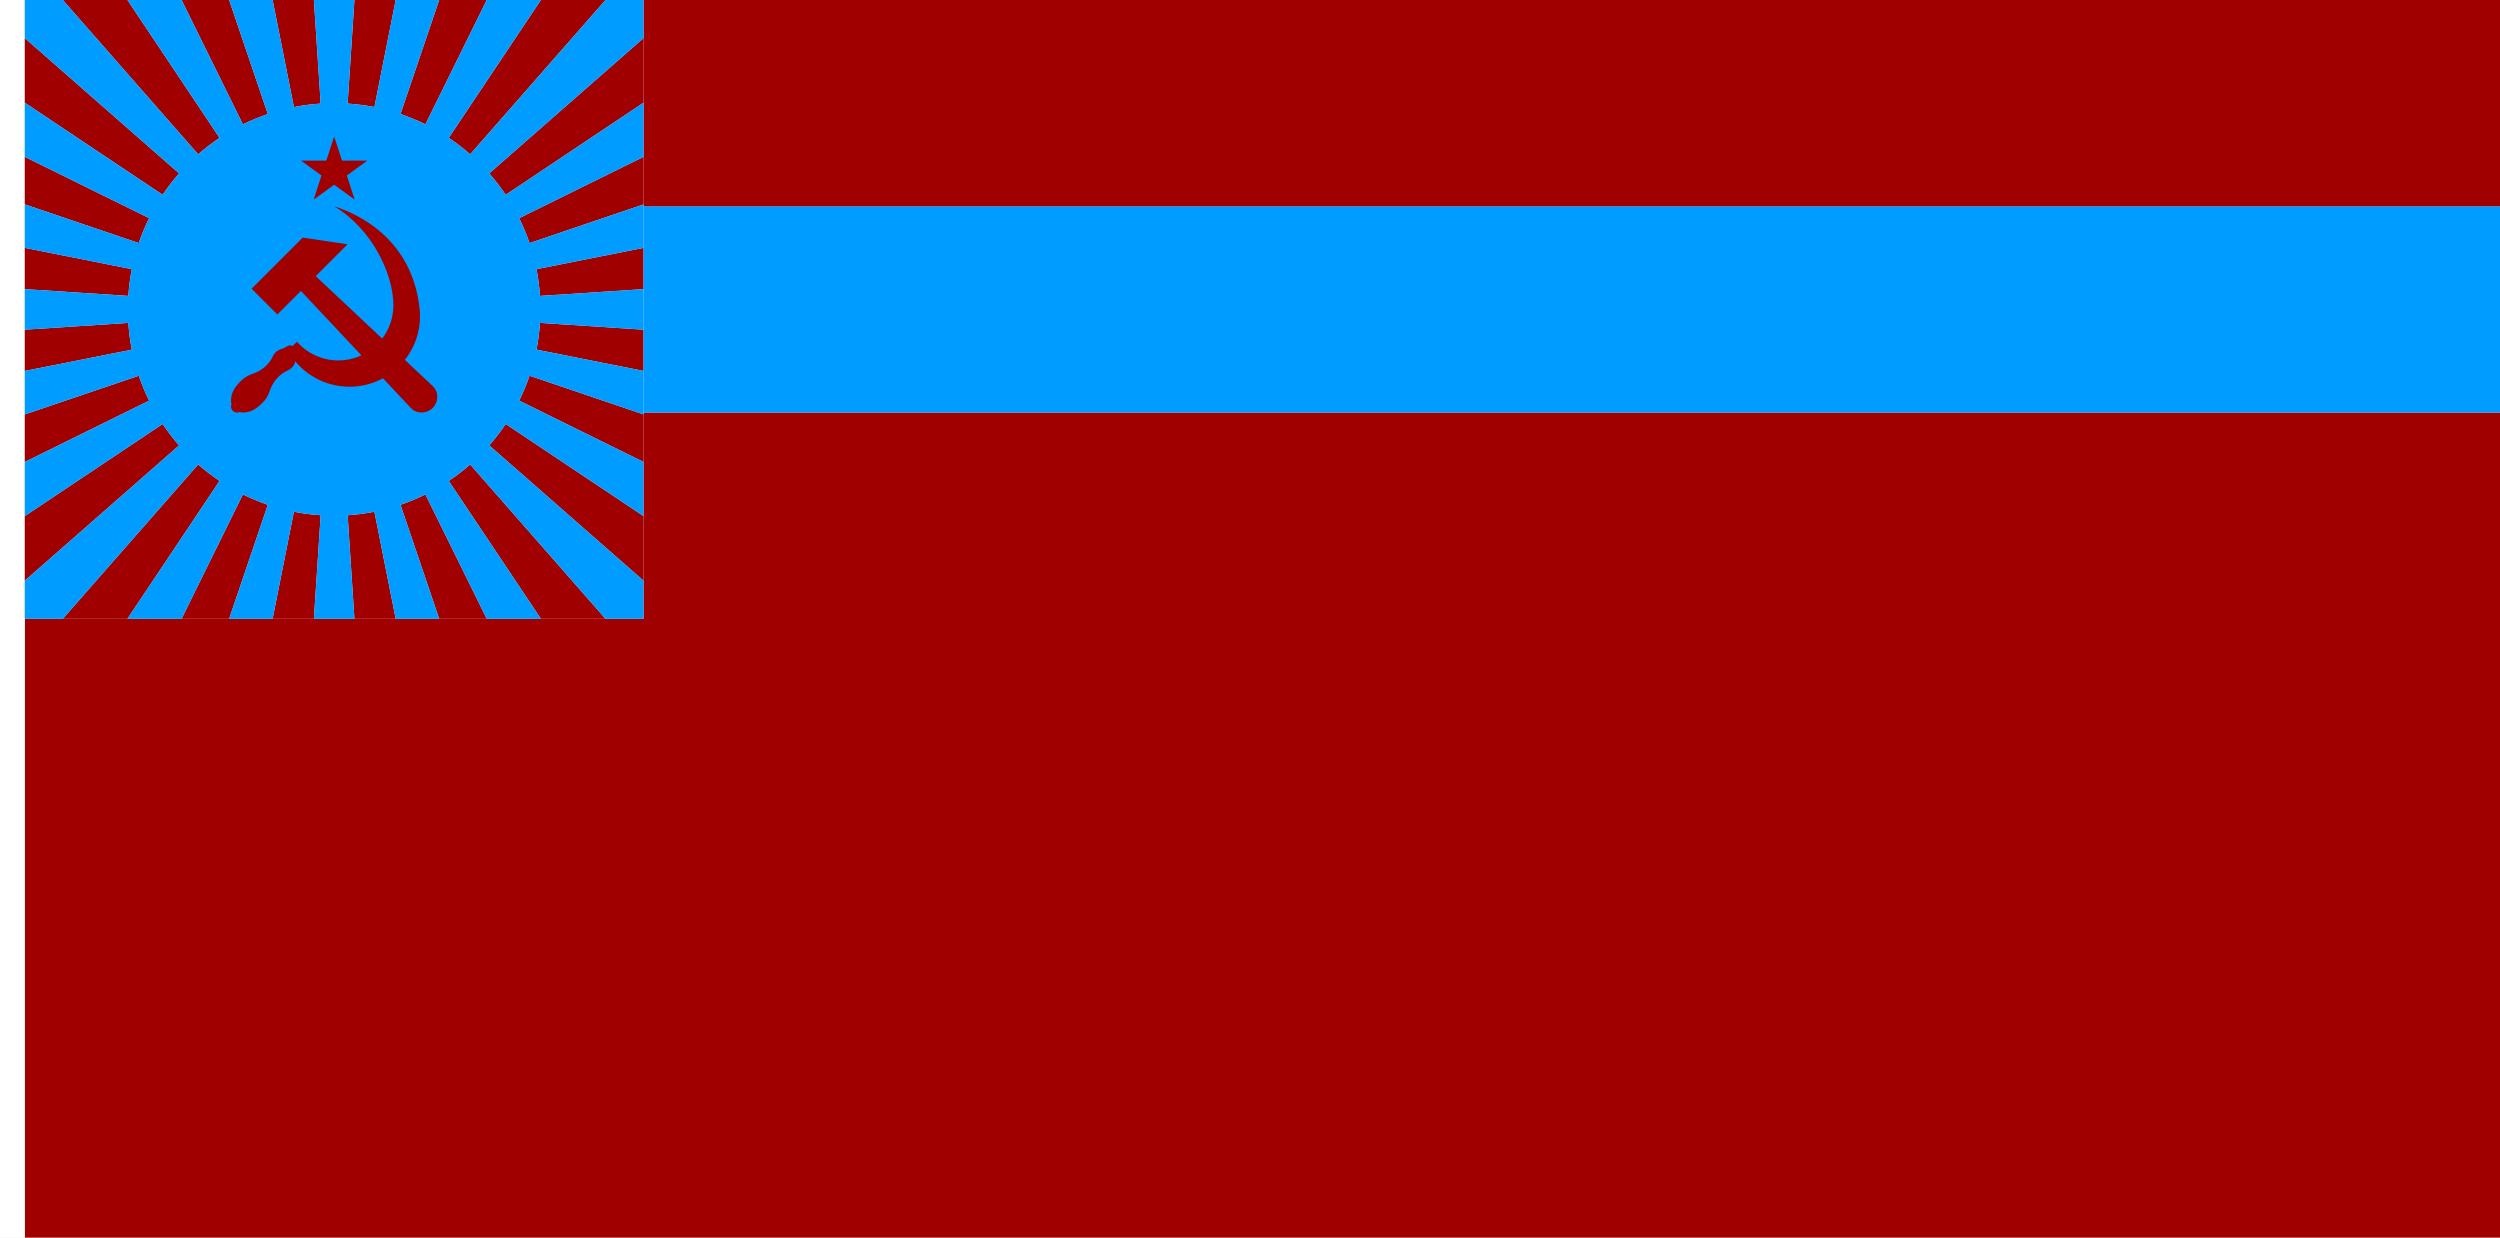
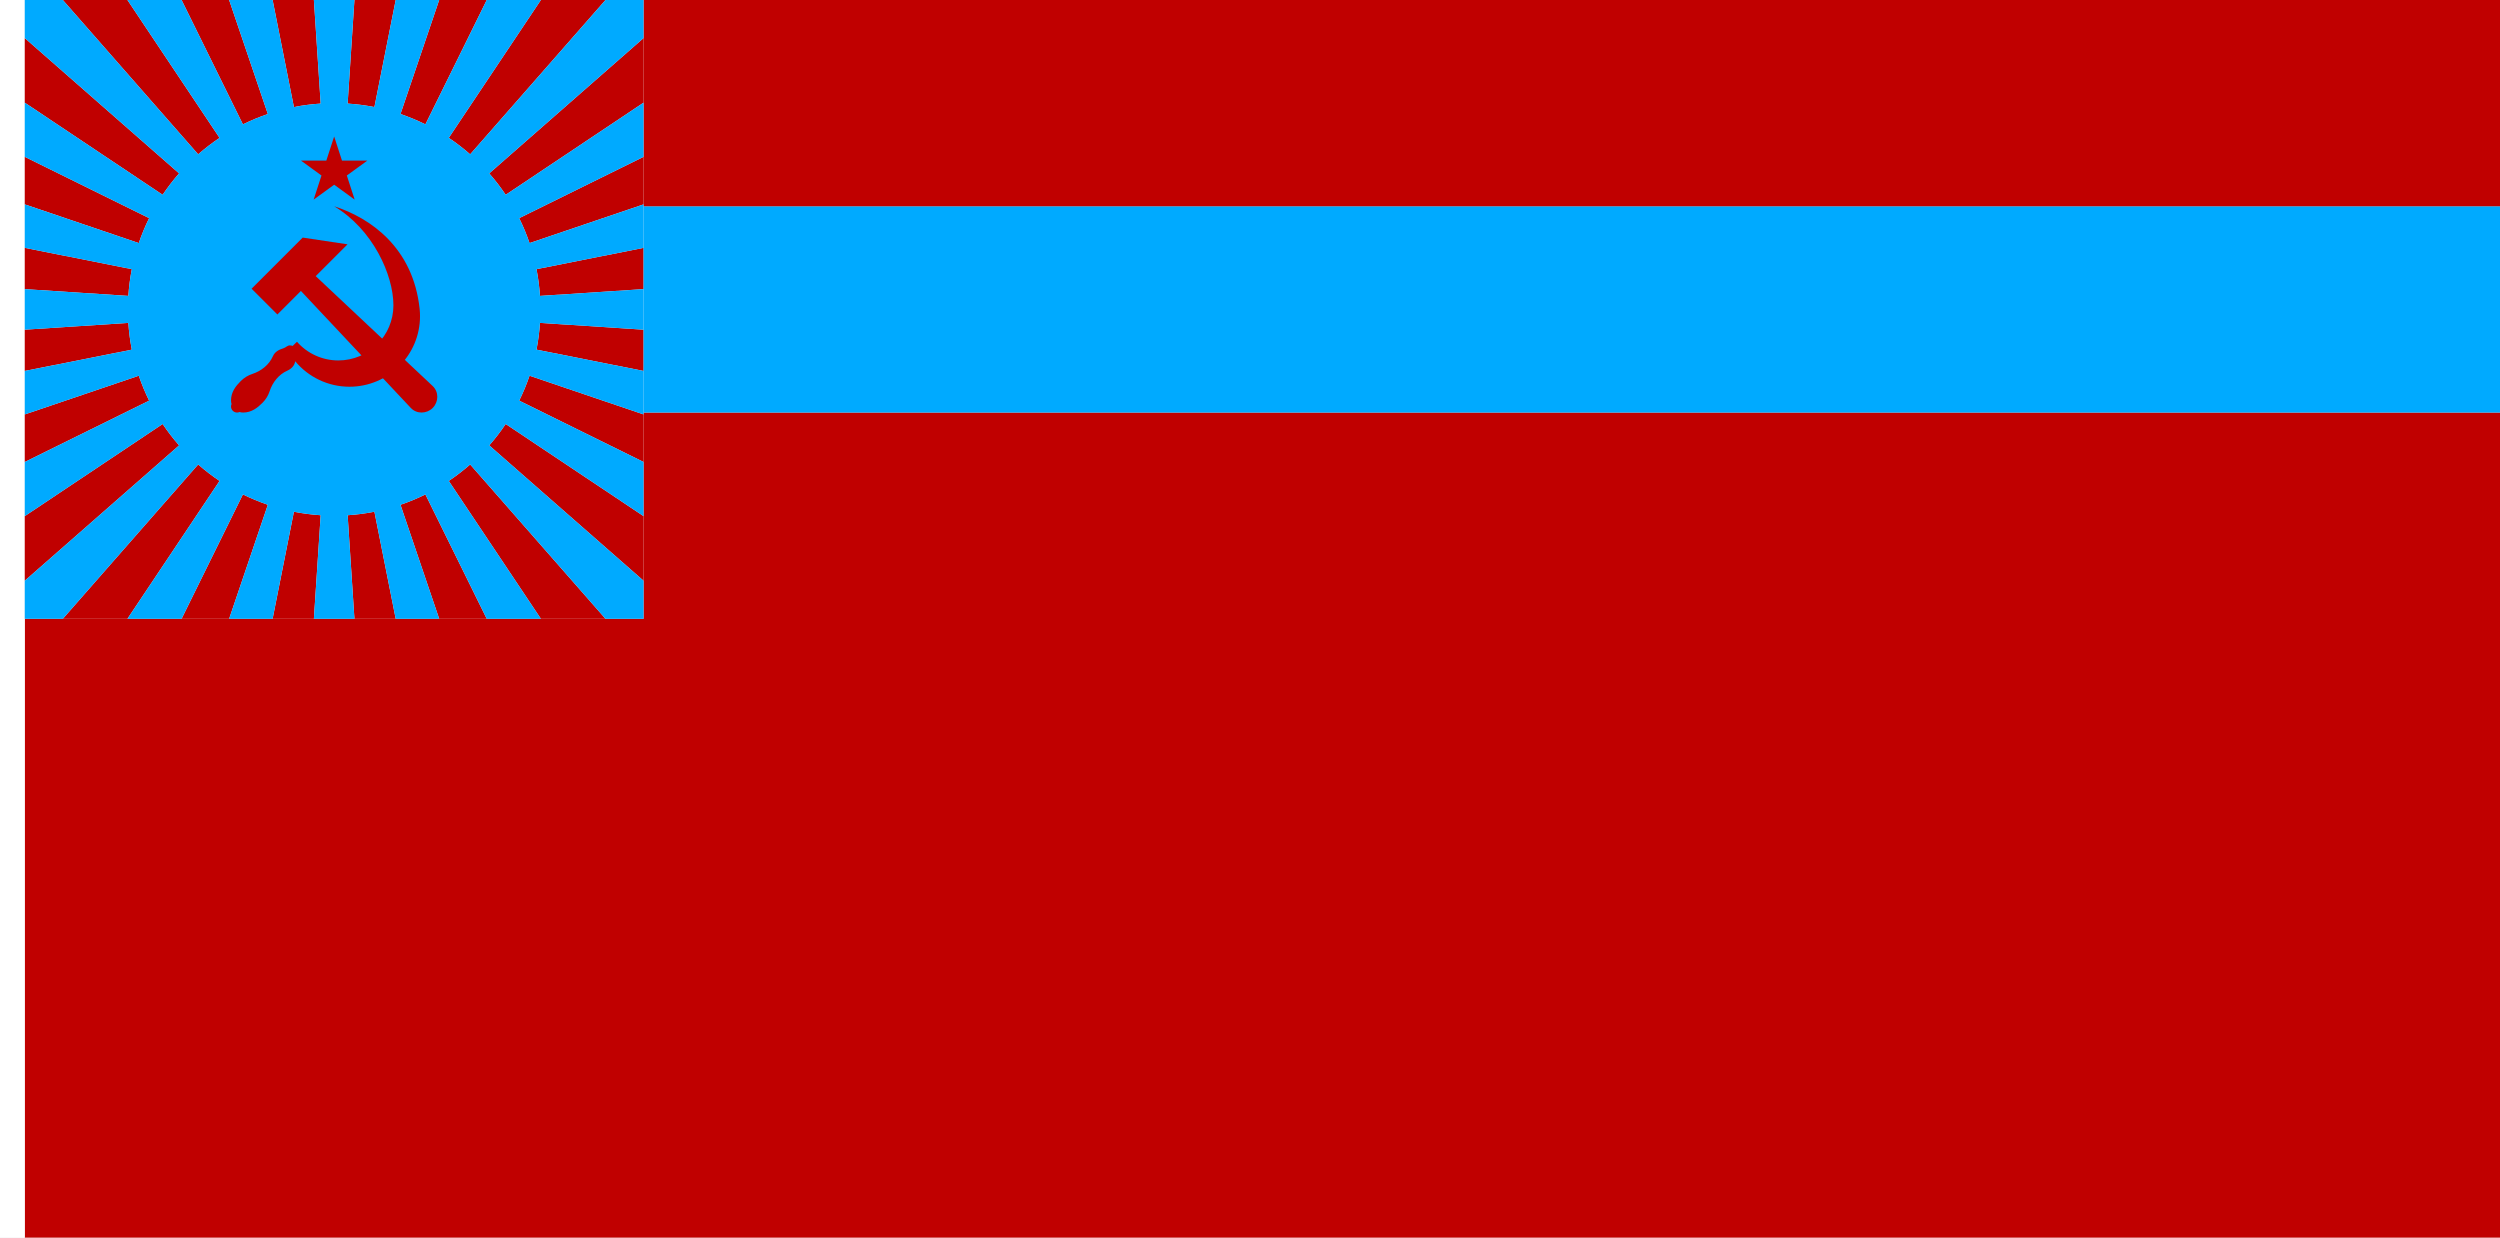
<svg xmlns="http://www.w3.org/2000/svg" width="3636" height="1800" viewBox="0 0 962.025 476.25" version="1.1" id="svg8">
  <defs id="defs2" />
  <g id="layer1" transform="translate(112.3345,-299.2679)">
-     <path style="fill:#a00000;fill-opacity:1;stroke:none;stroke-width:0.686px;stroke-linecap:butt;stroke-linejoin:miter;stroke-opacity:1" d="m 849.69,458.018 10e-6,317.5 h -952.5 v -238.125 h 238.125 v -79.375 z" id="path841" />
+     <path style="fill:#c00000;fill-opacity:1;stroke:none;stroke-width:0.686px;stroke-linecap:butt;stroke-linejoin:miter;stroke-opacity:1" d="m 849.69,458.018 10e-6,317.5 h -952.5 v -238.125 h 238.125 v -79.375 z" id="path841" />
    <path style="fill:#ffffff;fill-opacity:1;stroke:none;stroke-width:0.512px;stroke-linecap:butt;stroke-linejoin:miter;stroke-opacity:1" d="m -102.81,299.268 h -9.525 v 476.25 h 9.525 z" id="path1079" />
-     <path style="fill:#a00000;fill-opacity:1;stroke:none;stroke-width:0.917px;stroke-linecap:butt;stroke-linejoin:miter;stroke-opacity:1" d="M 91.361,0 288.205,224.457 c 9.825,-8.623 20.215,-16.618 31.113,-23.914 L 185.32,0 Z m 172.723,0 89.209,180.898 c 11.677,-5.77 23.775,-10.819 36.25,-15.053 L 333.246,0 Z m 132.406,0 30.975,155.727 c 12.701,-2.512 25.691,-4.216 38.914,-5.07 L 456.504,0 Z m 119.006,0 -9.875,150.656 c 13.223,0.854 26.213,2.558 38.914,5.07 L 575.51,0 Z m 123.258,0 -56.297,165.846 c 12.475,4.234 24.573,9.283 36.25,15.053 L 707.916,0 Z M 786.68,0 652.682,200.543 c 10.898,7.296 21.288,15.291 31.113,23.914 L 880.639,0 Z M 36,55.361 v 93.959 l 200.543,133.998 c 7.296,-10.898 15.291,-21.288 23.914,-31.113 z m 900,0 -224.459,196.844 c 8.623,9.825 16.619,20.215 23.916,31.113 L 936,149.32 Z M 36,228.084 v 69.162 l 165.846,56.297 c 4.234,-12.475 9.283,-24.573 15.053,-36.25 z m 900,0 -180.898,89.209 c 5.77,11.677 10.819,23.775 15.053,36.25 L 936,297.246 Z M 36,360.49 v 60.014 l 150.656,9.875 c 0.854,-13.223 2.558,-26.213 5.07,-38.914 z m 900,0 -155.727,30.975 c 2.512,12.701 4.216,25.691 5.07,38.914 L 936,420.504 Z M 186.656,469.621 36,479.496 v 60.014 l 155.727,-30.975 c -2.512,-12.701 -4.216,-25.691 -5.07,-38.914 z m 598.688,0 c -0.854,13.223 -2.558,26.213 -5.07,38.914 L 936,539.51 V 479.496 Z M 201.846,546.457 36,602.754 v 69.162 l 180.898,-89.209 c -5.77,-11.677 -10.819,-23.775 -15.053,-36.25 z m 568.309,0 c -4.234,12.475 -9.283,24.573 -15.053,36.25 L 936,671.916 V 602.754 Z M 236.543,616.682 36,750.68 v 93.959 L 260.459,647.795 c -8.623,-9.825 -16.619,-20.215 -23.916,-31.113 z m 498.914,0 c -7.297,10.898 -15.293,21.288 -23.916,31.113 L 936,844.639 V 750.68 Z M 288.205,675.541 91.361,900 H 185.32 L 319.318,699.457 c -10.899,-7.297 -21.288,-15.292 -31.113,-23.916 z m 395.59,0 c -9.826,8.624 -20.215,16.619 -31.113,23.916 L 786.68,900 h 93.959 z M 353.293,719.102 264.084,900 h 69.162 l 56.297,-165.846 c -12.475,-4.234 -24.573,-9.283 -36.25,-15.053 z m 265.414,0 c -11.677,5.77 -23.775,10.819 -36.25,15.053 L 638.754,900 h 69.162 z M 427.465,744.273 396.49,900 h 60.014 l 9.875,-150.656 c -13.223,-0.854 -26.213,-2.558 -38.914,-5.07 z m 117.07,0 c -12.701,2.512 -25.691,4.216 -38.914,5.07 L 515.496,900 h 60.014 z" transform="matrix(0.2645833,0,0,0.2645833,-112.3345,299.2679)" id="path829" />
-     <path style="fill:#009cff;fill-opacity:1;stroke:none;stroke-width:0.28px;stroke-linecap:butt;stroke-linejoin:miter;stroke-opacity:1" d="m 849.69,378.643 v 79.375 h -714.375 v -79.375 z" id="path831" />
-     <path id="path833" d="m 849.69,378.643 v -79.375 h -714.375 v 79.375 z" style="fill:#a00000;fill-opacity:1;stroke:none;stroke-width:0.28px;stroke-linecap:butt;stroke-linejoin:miter;stroke-opacity:1" />
-     <path style="opacity:1;fill:#009cff;fill-opacity:1;fill-rule:nonzero;stroke:none;stroke-width:14.108;stroke-linecap:butt;stroke-linejoin:bevel;stroke-miterlimit:4;stroke-dasharray:none;stroke-dashoffset:0;stroke-opacity:1;paint-order:normal" d="m 456.504,0 9.875,150.656 c -13.223,0.854 -26.213,2.558 -38.914,5.07 L 396.49,0 h -63.244 l 56.297,165.846 c -12.475,4.234 -24.573,9.283 -36.25,15.053 L 264.084,0 h -78.764 l 133.998,200.543 c -10.898,7.296 -21.288,15.291 -31.113,23.914 L 91.361,0 H 36 L 36,55.361 260.457,252.205 c -8.623,9.825 -16.618,20.215 -23.914,31.113 L 36,149.32 v 78.764 l 180.898,89.209 c -5.77,11.677 -10.819,23.775 -15.053,36.25 L 36,297.246 v 63.244 l 155.727,30.975 c -2.512,12.701 -4.216,25.691 -5.07,38.914 L 36,420.504 v 58.992 l 150.656,-9.875 c 0.854,13.223 2.558,26.213 5.07,38.914 L 36,539.51 v 63.244 l 165.846,-56.297 c 4.234,12.475 9.283,24.573 15.053,36.25 L 36,671.916 v 78.764 L 236.543,616.682 c 7.297,10.898 15.293,21.288 23.916,31.113 L 36,844.639 36,900 91.361,900 288.205,675.541 c 9.826,8.624 20.215,16.619 31.113,23.916 L 185.32,900 h 78.764 l 89.209,-180.898 c 11.677,5.77 23.775,10.819 36.25,15.053 L 333.246,900 h 63.244 l 30.975,-155.727 c 12.701,2.512 25.691,4.216 38.914,5.07 L 456.504,900 h 58.992 l -9.875,-150.656 c 13.223,-0.854 26.213,-2.558 38.914,-5.07 L 575.51,900 h 63.244 L 582.457,734.154 c 12.475,-4.234 24.573,-9.283 36.25,-15.053 L 707.916,900 h 78.764 L 652.682,699.457 c 10.899,-7.297 21.288,-15.292 31.113,-23.916 L 880.639,900 l 55.361,-2e-5 L 936,844.639 711.541,647.795 c 8.623,-9.825 16.619,-20.215 23.916,-31.113 L 936,750.68 V 671.916 L 755.102,582.707 c 5.77,-11.677 10.819,-23.775 15.053,-36.25 L 936,602.754 V 539.51 L 780.273,508.535 c 2.512,-12.701 4.216,-25.691 5.07,-38.914 L 936,479.496 v -58.992 l -150.656,9.875 c -0.854,-13.223 -2.558,-26.213 -5.07,-38.914 L 936,360.49 v -63.244 l -165.846,56.297 c -4.234,-12.475 -9.283,-24.573 -15.053,-36.25 L 936,228.084 V 149.32 L 735.457,283.318 c -7.297,-10.898 -15.293,-21.288 -23.916,-31.113 L 936,55.361 936,0 H 880.639 L 683.795,224.457 c -9.825,-8.623 -20.215,-16.618 -31.113,-23.914 L 786.68,0 h -78.764 l -89.209,180.898 c -11.677,-5.77 -23.775,-10.819 -36.25,-15.053 L 638.754,0 h -63.244 l -30.975,155.727 c -12.701,-2.512 -25.691,-4.216 -38.914,-5.07 L 515.496,0 Z" transform="matrix(0.2645833,0,0,0.2645833,-112.3345,299.2679)" id="path835" />
-     <g transform="matrix(0.6666667,0,0,0.6666667,-21.04067,119.5997)" id="g7866" style="fill:#ffc000;fill-opacity:1">
-       <path id="path840" d="m 55.94,388.565 c 22.256,13.256 34.193,39.496 34.203,57.162 0.01,17.581 -14.253,31.844 -31.834,31.834 -9.125,-0.005 -17.804,-3.945 -23.835,-10.792 l -2.488,2.402 c -0.519,-0.19 -1.077,-0.298 -1.661,-0.298 -1.389,5.3e-4 -2.295,1.246 -3.626,1.644 -2.747,0.822 -5.002,2.088 -6.101,4.586 -2.176,4.945 -6.711,8.551 -11.91,10.251 -2.43,0.794 -4.713,2.163 -6.645,4.095 -2.941,2.941 -5.634,6.332 -5.634,11.216 0,0.715 0.109,1.406 0.309,2.055 -0.203,0.448 -0.309,0.934 -0.309,1.426 -0.001,1.923 1.558,3.482 3.481,3.481 0.491,-2.6e-4 0.976,-0.107 1.424,-0.31 0.65,0.201 1.341,0.31 2.057,0.31 4.884,-10e-6 8.275,-2.693 11.217,-5.634 1.932,-1.932 3.3,-4.215 4.094,-6.645 1.7,-5.199 5.306,-9.734 10.251,-11.91 2.296,-1.01 4.166,-2.898 4.523,-5.421 7.648,9.209 19.068,14.706 31.289,14.713 22.509,0.012 40.758,-18.247 40.756,-40.756 -1.3e-4,-1.449 -0.081,-2.887 -0.234,-4.31 -3.792,-35.226 -28.339,-52.336 -49.326,-59.099 z" style="opacity:1;fill:#a00000;fill-opacity:1;fill-rule:evenodd;stroke:none;stroke-width:0.265;stroke-linecap:round;stroke-linejoin:round;stroke-miterlimit:4;stroke-dasharray:none;stroke-dashoffset:0;stroke-opacity:1" />
-       <path id="path891" d="m 112.816,492.343 c 3.594,3.377 3.487,9.141 0,12.628 -3.487,3.487 -9.251,3.594 -12.628,0 L 36.743,437.448 23.158,451.032 8.275,436.15 37.782,406.643 63.665,410.525 45.292,428.898 Z" style="opacity:1;fill:#a00000;fill-opacity:1;fill-rule:evenodd;stroke:none;stroke-width:0.265;stroke-linecap:round;stroke-linejoin:round;stroke-miterlimit:4;stroke-dasharray:none;stroke-dashoffset:0;stroke-opacity:1" />
-       <path style="color:#000000;font-style:normal;font-variant:normal;font-weight:normal;font-stretch:normal;font-size:medium;line-height:normal;font-family:sans-serif;font-variant-ligatures:normal;font-variant-position:normal;font-variant-caps:normal;font-variant-numeric:normal;font-variant-alternates:normal;font-feature-settings:normal;text-indent:0;text-align:start;text-decoration:none;text-decoration-line:none;text-decoration-style:solid;text-decoration-color:#000000;letter-spacing:normal;word-spacing:normal;text-transform:none;writing-mode:lr-tb;direction:ltr;text-orientation:mixed;dominant-baseline:auto;baseline-shift:baseline;text-anchor:start;white-space:normal;shape-padding:0;clip-rule:nonzero;display:inline;overflow:visible;visibility:visible;opacity:1;isolation:auto;mix-blend-mode:normal;color-interpolation:sRGB;color-interpolation-filters:linearRGB;solid-color:#000000;solid-opacity:1;vector-effect:none;fill:#a00000;fill-opacity:1;fill-rule:evenodd;stroke:none;stroke-width:0.265;stroke-linecap:round;stroke-linejoin:round;stroke-miterlimit:4;stroke-dasharray:none;stroke-dashoffset:0;stroke-opacity:1;color-rendering:auto;image-rendering:auto;shape-rendering:auto;text-rendering:auto;enable-background:accumulate" d="m 51.419,362.209 4.521,-13.912 4.52,13.912 h 14.627 l -11.834,8.598 4.521,13.912 -11.834,-8.598 -11.836,8.598 4.521,-13.912 -11.834,-8.598 z" id="path830" />
+     <path style="fill:#c00000;fill-opacity:1;stroke:none;stroke-width:0.917px;stroke-linecap:butt;stroke-linejoin:miter;stroke-opacity:1" d="M 91.361,0 288.205,224.457 c 9.825,-8.623 20.215,-16.618 31.113,-23.914 L 185.32,0 Z m 172.723,0 89.209,180.898 c 11.677,-5.77 23.775,-10.819 36.25,-15.053 L 333.246,0 Z m 132.406,0 30.975,155.727 c 12.701,-2.512 25.691,-4.216 38.914,-5.07 L 456.504,0 Z m 119.006,0 -9.875,150.656 c 13.223,0.854 26.213,2.558 38.914,5.07 L 575.51,0 Z m 123.258,0 -56.297,165.846 c 12.475,4.234 24.573,9.283 36.25,15.053 L 707.916,0 Z M 786.68,0 652.682,200.543 c 10.898,7.296 21.288,15.291 31.113,23.914 L 880.639,0 Z M 36,55.361 v 93.959 l 200.543,133.998 c 7.296,-10.898 15.291,-21.288 23.914,-31.113 z m 900,0 -224.459,196.844 c 8.623,9.825 16.619,20.215 23.916,31.113 L 936,149.32 Z M 36,228.084 v 69.162 l 165.846,56.297 c 4.234,-12.475 9.283,-24.573 15.053,-36.25 z m 900,0 -180.898,89.209 c 5.77,11.677 10.819,23.775 15.053,36.25 L 936,297.246 Z M 36,360.49 v 60.014 l 150.656,9.875 c 0.854,-13.223 2.558,-26.213 5.07,-38.914 z m 900,0 -155.727,30.975 c 2.512,12.701 4.216,25.691 5.07,38.914 L 936,420.504 Z M 186.656,469.621 36,479.496 v 60.014 l 155.727,-30.975 c -2.512,-12.701 -4.216,-25.691 -5.07,-38.914 z m 598.688,0 c -0.854,13.223 -2.558,26.213 -5.07,38.914 L 936,539.51 V 479.496 Z M 201.846,546.457 36,602.754 v 69.162 l 180.898,-89.209 c -5.77,-11.677 -10.819,-23.775 -15.053,-36.25 z m 568.309,0 c -4.234,12.475 -9.283,24.573 -15.053,36.25 L 936,671.916 V 602.754 Z M 236.543,616.682 36,750.68 v 93.959 L 260.459,647.795 c -8.623,-9.825 -16.619,-20.215 -23.916,-31.113 z m 498.914,0 c -7.297,10.898 -15.293,21.288 -23.916,31.113 L 936,844.639 V 750.68 Z M 288.205,675.541 91.361,900 H 185.32 L 319.318,699.457 c -10.899,-7.297 -21.288,-15.292 -31.113,-23.916 z m 395.59,0 c -9.826,8.624 -20.215,16.619 -31.113,23.916 L 786.68,900 h 93.959 z M 353.293,719.102 264.084,900 h 69.162 l 56.297,-165.846 c -12.475,-4.234 -24.573,-9.283 -36.25,-15.053 z m 265.414,0 c -11.677,5.77 -23.775,10.819 -36.25,15.053 L 638.754,900 h 69.162 z M 427.465,744.273 396.49,900 h 60.014 l 9.875,-150.656 c -13.223,-0.854 -26.213,-2.558 -38.914,-5.07 z m 117.07,0 c -12.701,2.512 -25.691,4.216 -38.914,5.07 L 515.496,900 h 60.014 z" transform="matrix(0.2645833,0,0,0.2645833,-112.3345,299.2679)" id="path829" />
+     <path style="fill:#00aaff;fill-opacity:1;stroke:none;stroke-width:0.28px;stroke-linecap:butt;stroke-linejoin:miter;stroke-opacity:1" d="m 849.69,378.643 v 79.375 h -714.375 v -79.375 z" id="path831" />
+     <path id="path833" d="m 849.69,378.643 v -79.375 h -714.375 v 79.375 z" style="fill:#c00000;fill-opacity:1;stroke:none;stroke-width:0.28px;stroke-linecap:butt;stroke-linejoin:miter;stroke-opacity:1" />
+     <path style="opacity:1;fill:#00aaff;fill-opacity:1;fill-rule:nonzero;stroke:none;stroke-width:14.108;stroke-linecap:butt;stroke-linejoin:bevel;stroke-miterlimit:4;stroke-dasharray:none;stroke-dashoffset:0;stroke-opacity:1;paint-order:normal" d="m 456.504,0 9.875,150.656 c -13.223,0.854 -26.213,2.558 -38.914,5.07 L 396.49,0 h -63.244 l 56.297,165.846 c -12.475,4.234 -24.573,9.283 -36.25,15.053 L 264.084,0 h -78.764 l 133.998,200.543 c -10.898,7.296 -21.288,15.291 -31.113,23.914 L 91.361,0 H 36 L 36,55.361 260.457,252.205 c -8.623,9.825 -16.618,20.215 -23.914,31.113 L 36,149.32 v 78.764 l 180.898,89.209 c -5.77,11.677 -10.819,23.775 -15.053,36.25 L 36,297.246 v 63.244 l 155.727,30.975 c -2.512,12.701 -4.216,25.691 -5.07,38.914 L 36,420.504 v 58.992 l 150.656,-9.875 c 0.854,13.223 2.558,26.213 5.07,38.914 L 36,539.51 v 63.244 l 165.846,-56.297 c 4.234,12.475 9.283,24.573 15.053,36.25 L 36,671.916 v 78.764 L 236.543,616.682 c 7.297,10.898 15.293,21.288 23.916,31.113 L 36,844.639 36,900 91.361,900 288.205,675.541 c 9.826,8.624 20.215,16.619 31.113,23.916 L 185.32,900 h 78.764 l 89.209,-180.898 c 11.677,5.77 23.775,10.819 36.25,15.053 L 333.246,900 h 63.244 l 30.975,-155.727 c 12.701,2.512 25.691,4.216 38.914,5.07 L 456.504,900 h 58.992 l -9.875,-150.656 c 13.223,-0.854 26.213,-2.558 38.914,-5.07 L 575.51,900 h 63.244 L 582.457,734.154 c 12.475,-4.234 24.573,-9.283 36.25,-15.053 L 707.916,900 h 78.764 L 652.682,699.457 c 10.899,-7.297 21.288,-15.292 31.113,-23.916 L 880.639,900 l 55.361,-2e-5 L 936,844.639 711.541,647.795 c 8.623,-9.825 16.619,-20.215 23.916,-31.113 L 936,750.68 V 671.916 L 755.102,582.707 c 5.77,-11.677 10.819,-23.775 15.053,-36.25 L 936,602.754 V 539.51 L 780.273,508.535 c 2.512,-12.701 4.216,-25.691 5.07,-38.914 L 936,479.496 v -58.992 l -150.656,9.875 c -0.854,-13.223 -2.558,-26.213 -5.07,-38.914 L 936,360.49 v -63.244 l -165.846,56.297 c -4.234,-12.475 -9.283,-24.573 -15.053,-36.25 L 936,228.084 V 149.32 L 735.457,283.318 c -7.297,-10.898 -15.293,-21.288 -23.916,-31.113 L 936,55.361 936,0 H 880.639 L 683.795,224.457 c -9.825,-8.623 -20.215,-16.618 -31.113,-23.914 L 786.68,0 h -78.764 l -89.209,180.898 c -11.677,-5.77 -23.775,-10.819 -36.25,-15.053 L 638.754,0 h -63.244 l -30.975,155.727 c -12.701,-2.512 -25.691,-4.216 -38.914,-5.07 L 515.496,0 Z" transform="matrix(0.2645833,0,0,0.2645833,-112.3345,299.2679)" id="path835" />
+     <g transform="matrix(0.6666667,0,0,0.6666667,-21.04067,119.5997)" id="g7866" style="fill:#c00000;fill-opacity:1">
+       <path id="path840" d="m 55.94,388.565 c 22.256,13.256 34.193,39.496 34.203,57.162 0.01,17.581 -14.253,31.844 -31.834,31.834 -9.125,-0.005 -17.804,-3.945 -23.835,-10.792 l -2.488,2.402 c -0.519,-0.19 -1.077,-0.298 -1.661,-0.298 -1.389,5.3e-4 -2.295,1.246 -3.626,1.644 -2.747,0.822 -5.002,2.088 -6.101,4.586 -2.176,4.945 -6.711,8.551 -11.91,10.251 -2.43,0.794 -4.713,2.163 -6.645,4.095 -2.941,2.941 -5.634,6.332 -5.634,11.216 0,0.715 0.109,1.406 0.309,2.055 -0.203,0.448 -0.309,0.934 -0.309,1.426 -0.001,1.923 1.558,3.482 3.481,3.481 0.491,-2.6e-4 0.976,-0.107 1.424,-0.31 0.65,0.201 1.341,0.31 2.057,0.31 4.884,-10e-6 8.275,-2.693 11.217,-5.634 1.932,-1.932 3.3,-4.215 4.094,-6.645 1.7,-5.199 5.306,-9.734 10.251,-11.91 2.296,-1.01 4.166,-2.898 4.523,-5.421 7.648,9.209 19.068,14.706 31.289,14.713 22.509,0.012 40.758,-18.247 40.756,-40.756 -1.3e-4,-1.449 -0.081,-2.887 -0.234,-4.31 -3.792,-35.226 -28.339,-52.336 -49.326,-59.099 z" style="opacity:1;fill:#c00000;fill-opacity:1;fill-rule:evenodd;stroke:none;stroke-width:0.265;stroke-linecap:round;stroke-linejoin:round;stroke-miterlimit:4;stroke-dasharray:none;stroke-dashoffset:0;stroke-opacity:1" />
+       <path id="path891" d="m 112.816,492.343 c 3.594,3.377 3.487,9.141 0,12.628 -3.487,3.487 -9.251,3.594 -12.628,0 L 36.743,437.448 23.158,451.032 8.275,436.15 37.782,406.643 63.665,410.525 45.292,428.898 Z" style="opacity:1;fill:#c00000;fill-opacity:1;fill-rule:evenodd;stroke:none;stroke-width:0.265;stroke-linecap:round;stroke-linejoin:round;stroke-miterlimit:4;stroke-dasharray:none;stroke-dashoffset:0;stroke-opacity:1" />
+       <path style="color:#000000;font-style:normal;font-variant:normal;font-weight:normal;font-stretch:normal;font-size:medium;line-height:normal;font-family:sans-serif;font-variant-ligatures:normal;font-variant-position:normal;font-variant-caps:normal;font-variant-numeric:normal;font-variant-alternates:normal;font-feature-settings:normal;text-indent:0;text-align:start;text-decoration:none;text-decoration-line:none;text-decoration-style:solid;text-decoration-color:#000000;letter-spacing:normal;word-spacing:normal;text-transform:none;writing-mode:lr-tb;direction:ltr;text-orientation:mixed;dominant-baseline:auto;baseline-shift:baseline;text-anchor:start;white-space:normal;shape-padding:0;clip-rule:nonzero;display:inline;overflow:visible;visibility:visible;opacity:1;isolation:auto;mix-blend-mode:normal;color-interpolation:sRGB;color-interpolation-filters:linearRGB;solid-color:#000000;solid-opacity:1;vector-effect:none;fill:#c00000;fill-opacity:1;fill-rule:evenodd;stroke:none;stroke-width:0.265;stroke-linecap:round;stroke-linejoin:round;stroke-miterlimit:4;stroke-dasharray:none;stroke-dashoffset:0;stroke-opacity:1;color-rendering:auto;image-rendering:auto;shape-rendering:auto;text-rendering:auto;enable-background:accumulate" d="m 51.419,362.209 4.521,-13.912 4.52,13.912 h 14.627 l -11.834,8.598 4.521,13.912 -11.834,-8.598 -11.836,8.598 4.521,-13.912 -11.834,-8.598 z" id="path830" />
    </g>
  </g>
</svg>
